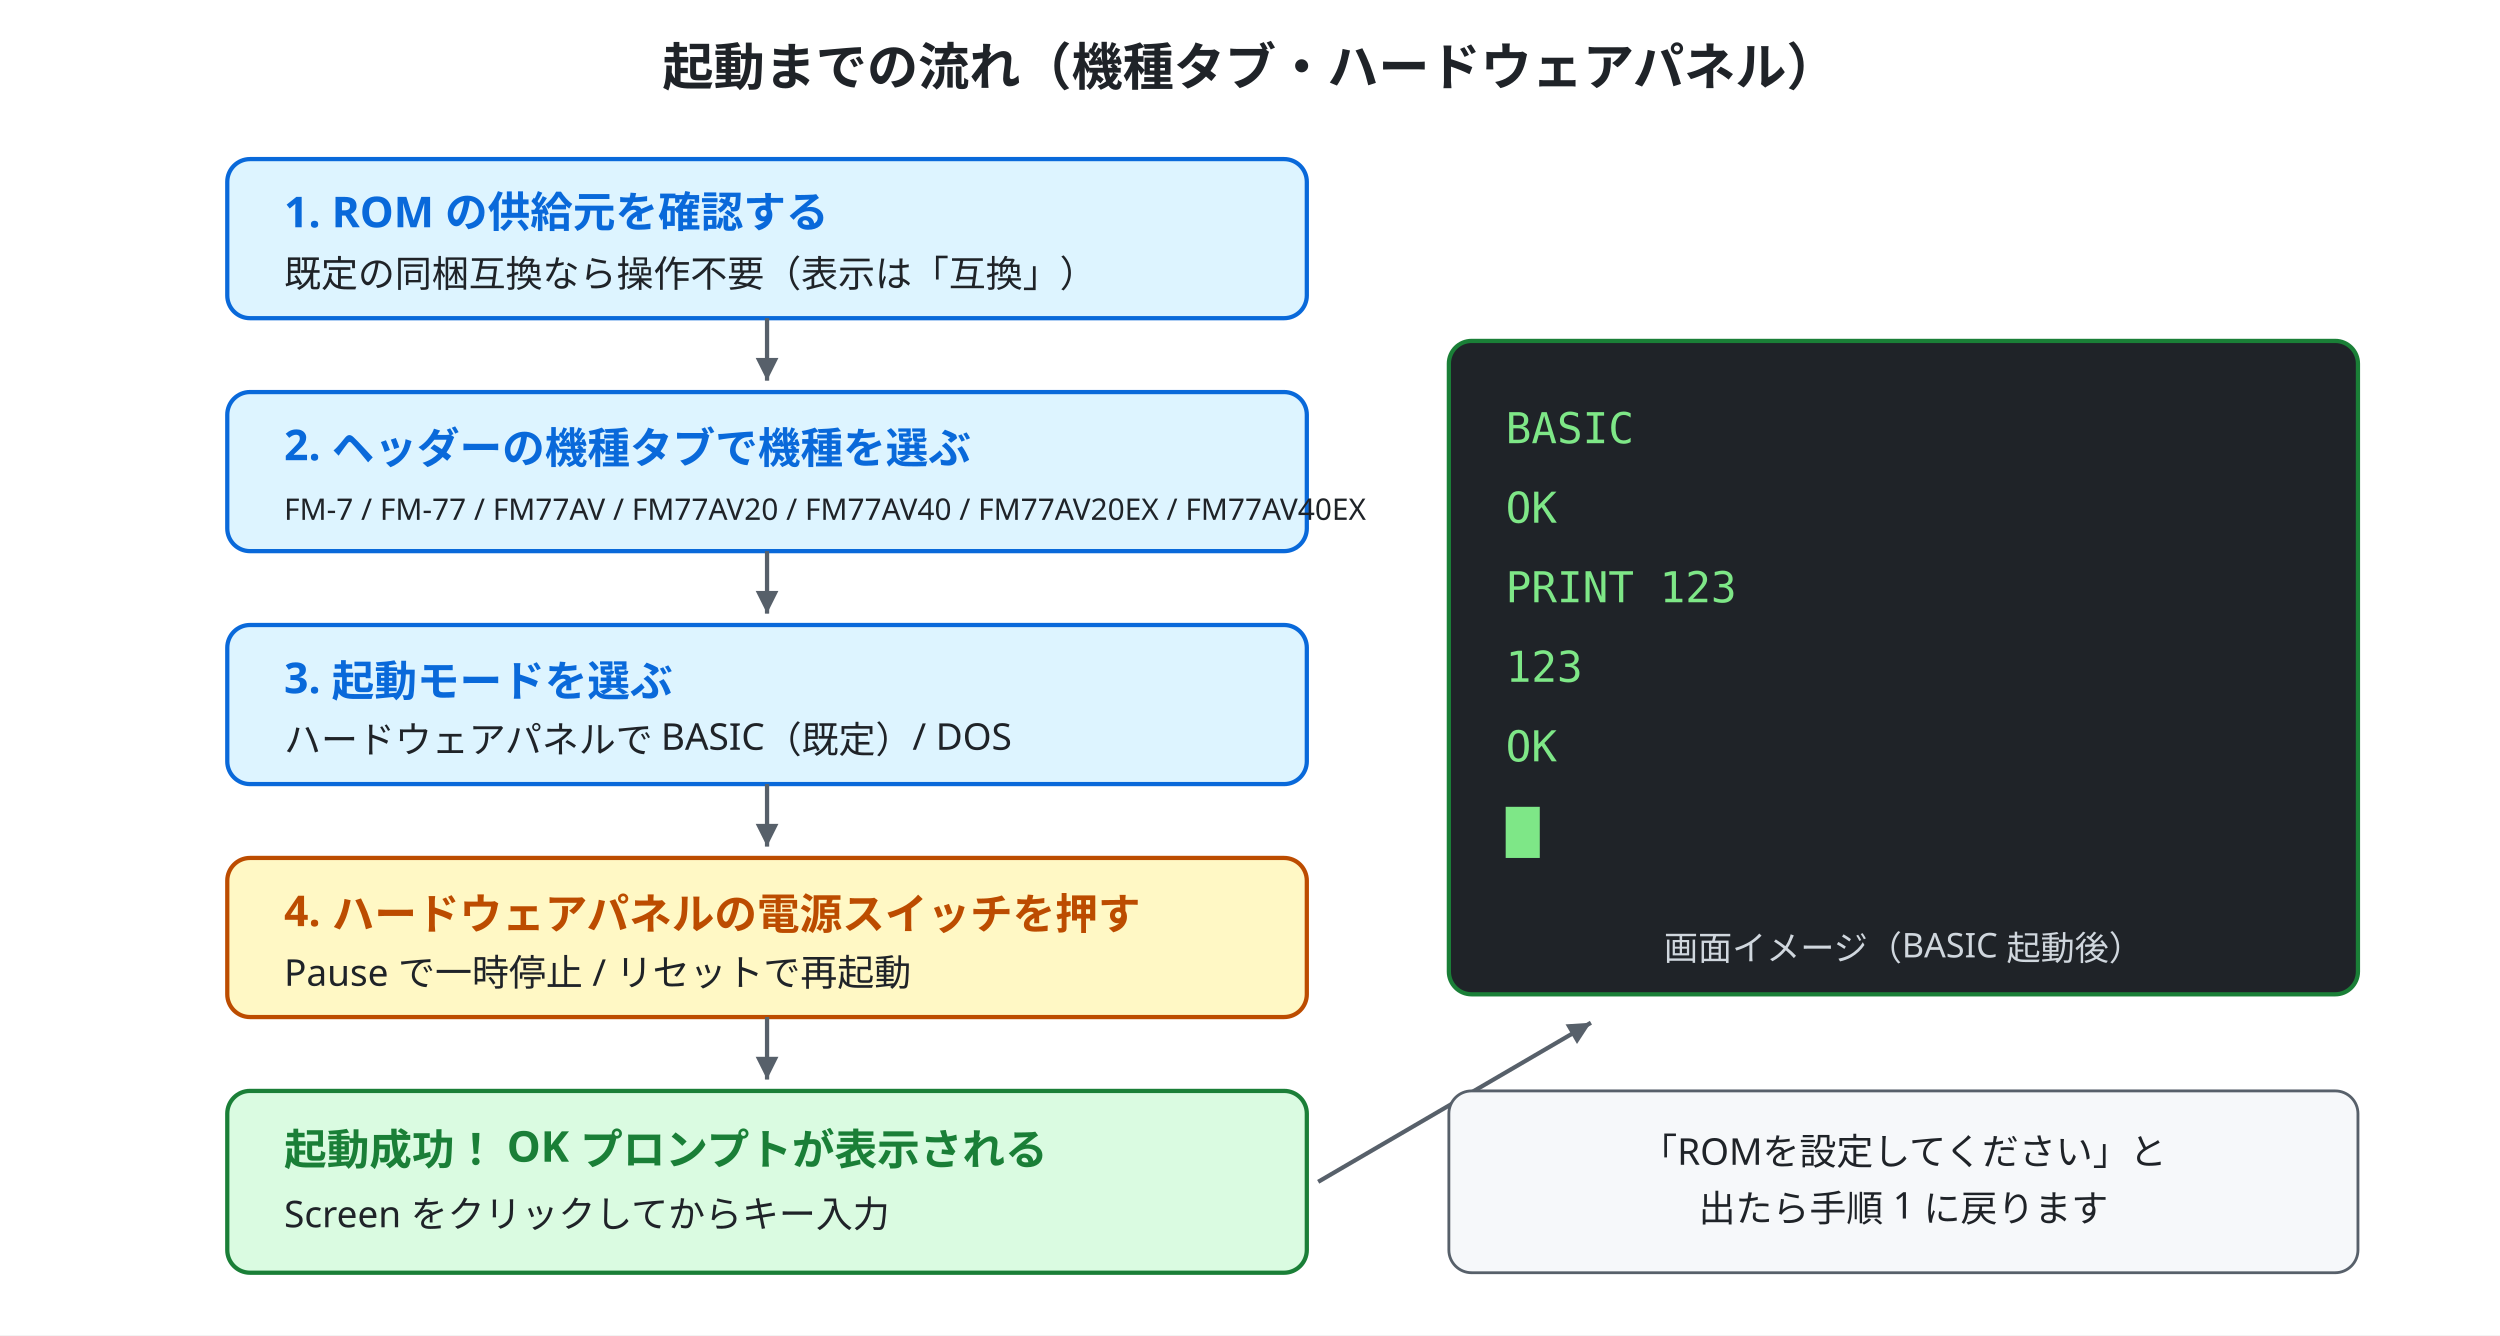
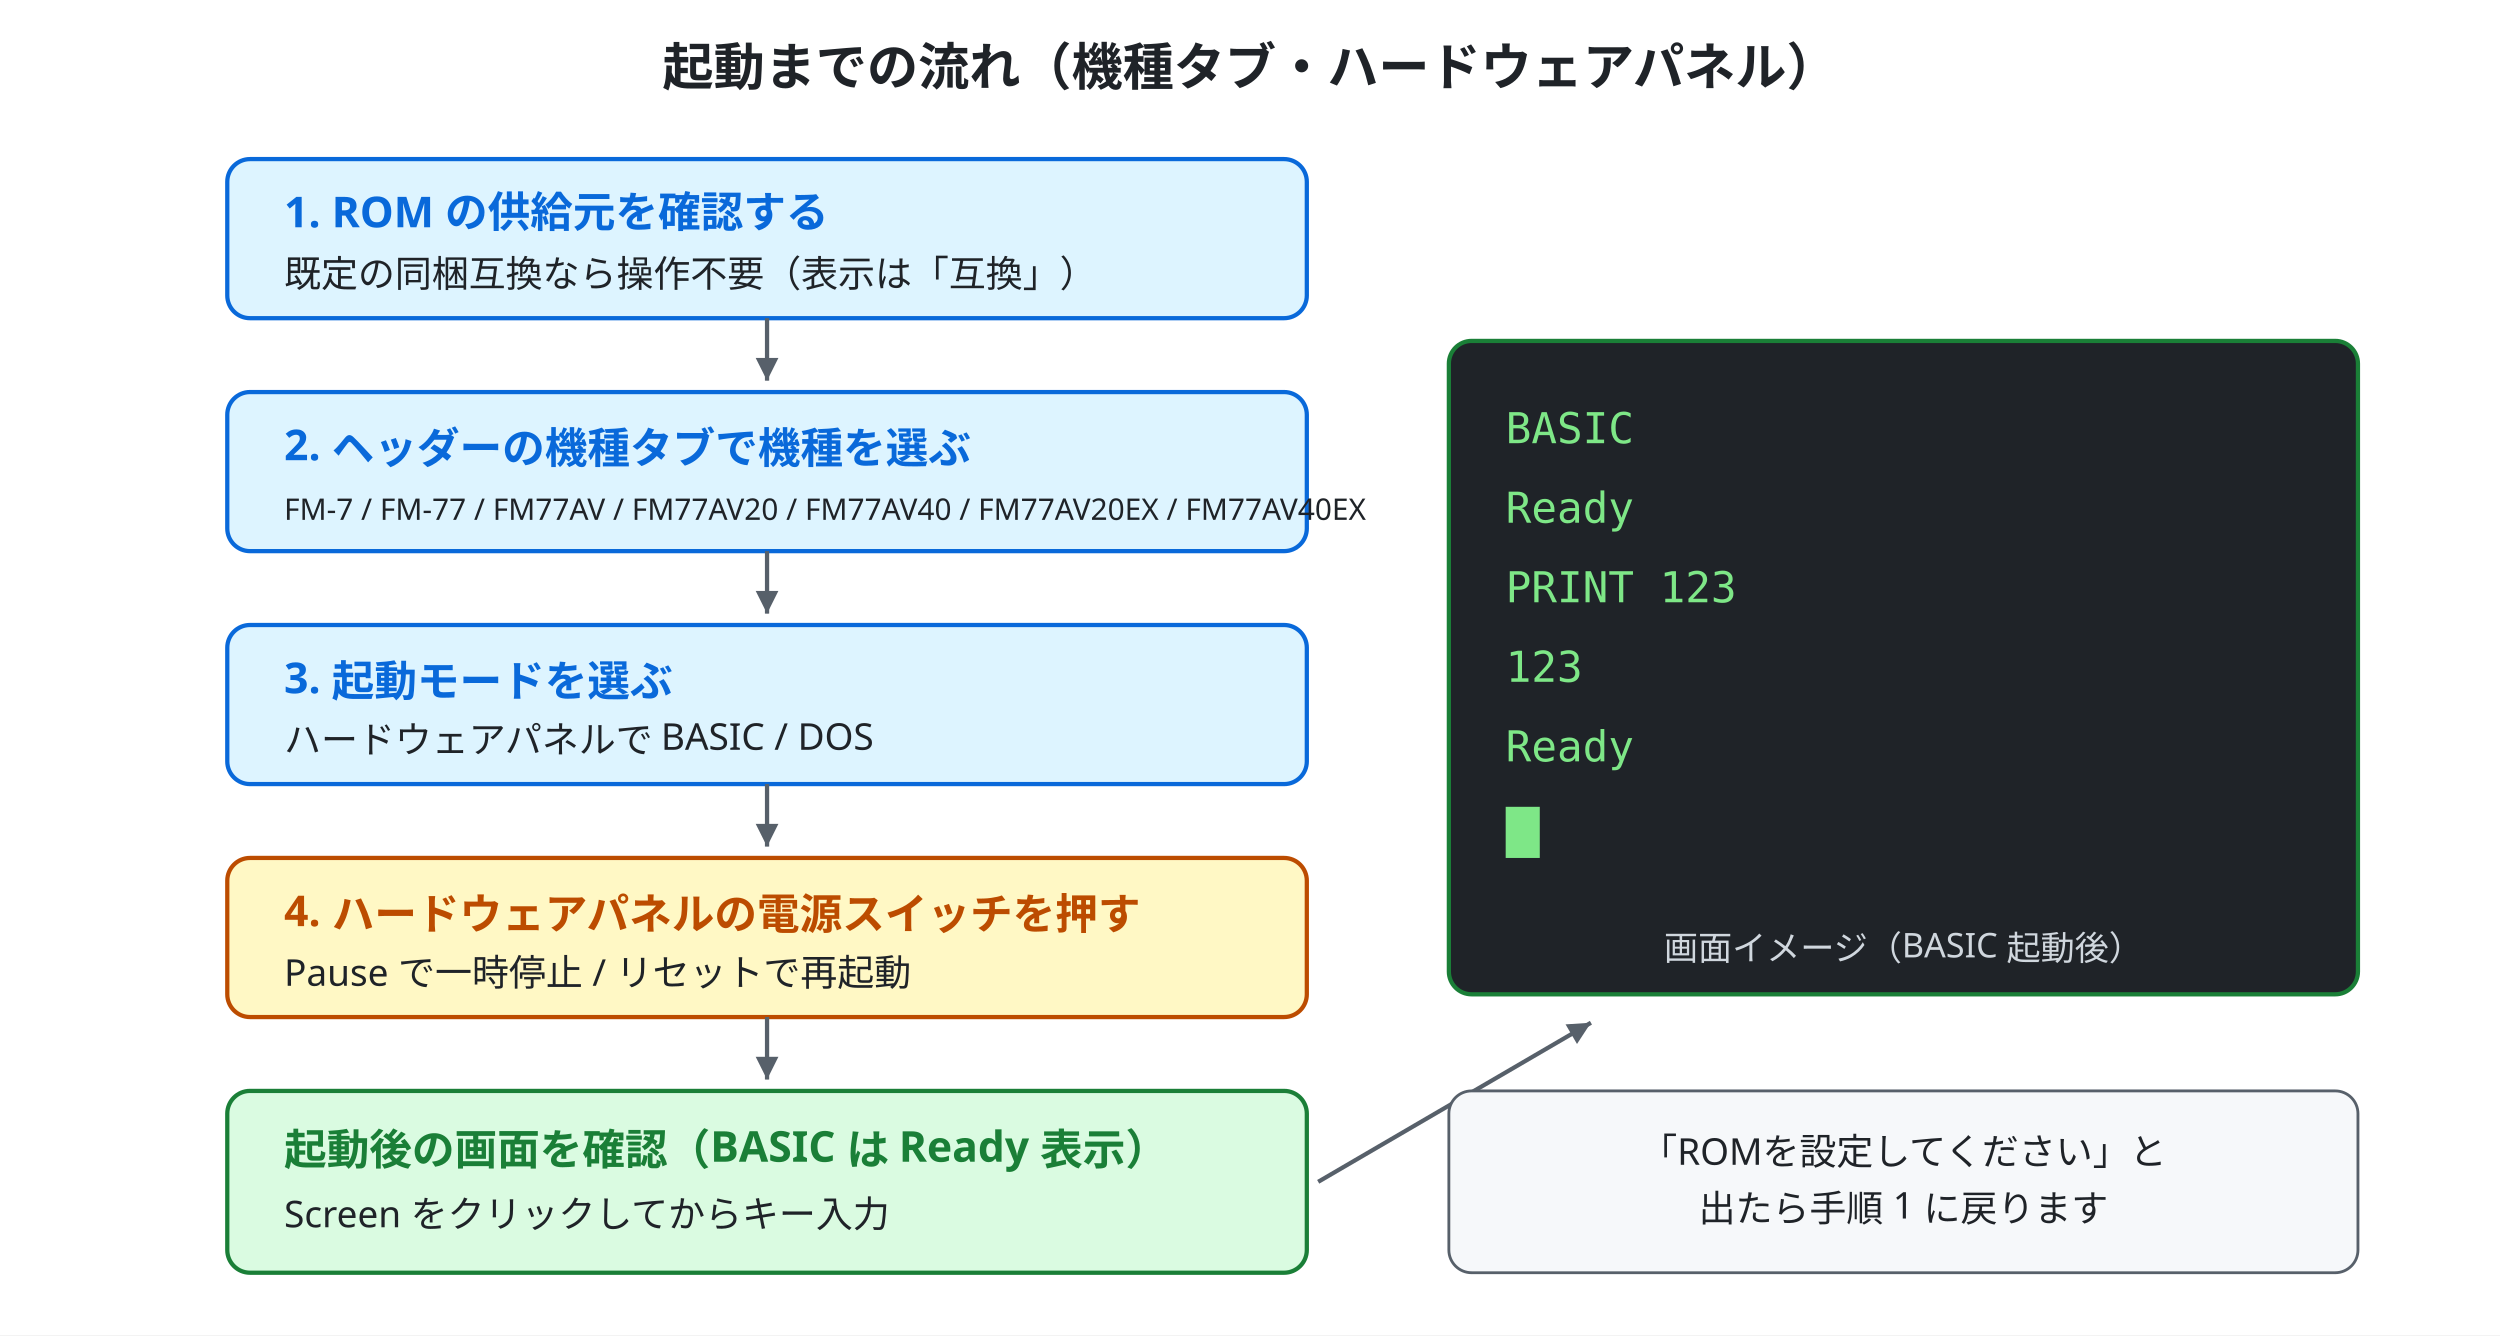
<svg xmlns="http://www.w3.org/2000/svg" viewBox="0 0 880 470" width="880" height="470">
  <defs>
    <marker id="ah" markerWidth="10" markerHeight="10" refX="8" refY="4" orient="auto" markerUnits="userSpaceOnUse">
      <path d="M0,0 L8,4 L0,8 z" fill="#57606a" />
    </marker>
  </defs>
  <rect x="0" y="0" width="880" height="470" fill="#ffffff" />
  <text x="440" y="30" font-family="sans-serif" font-size="18" font-weight="bold" fill="#1f2328" text-anchor="middle">起動までの流れ（機種タブ・ハードウェアパネル）</text>
  <rect x="80" y="56" width="380" height="56" rx="8" fill="#ddf4ff" stroke="#0969da" stroke-width="1.5" />
  <text x="100" y="80" font-family="sans-serif" font-size="15" font-weight="bold" fill="#0969da">1. ROM の供給元を確認する</text>
  <text x="100" y="101" font-family="sans-serif" font-size="13" fill="#1f2328">既定の同梱互換なら操作不要（表示は「互換」）</text>
  <line x1="270" y1="112" x2="270" y2="134" stroke="#57606a" stroke-width="1.5" marker-end="url(#ah)" />
  <rect x="80" y="138" width="380" height="56" rx="8" fill="#ddf4ff" stroke="#0969da" stroke-width="1.5" />
  <text x="100" y="162" font-family="sans-serif" font-size="15" font-weight="bold" fill="#0969da">2. ヘッダーの機種タブで機種を選ぶ</text>
  <text x="100" y="183" font-family="sans-serif" font-size="10.5" fill="#1f2328" textLength="348" lengthAdjust="spacingAndGlyphs">FM-7 / FM-77 / FM77AV / FM77AV20 / FM77AV40 / FM77AV20EX / FM77AV40EX</text>
  <line x1="270" y1="194" x2="270" y2="216" stroke="#57606a" stroke-width="1.5" marker-end="url(#ah)" />
  <rect x="80" y="220" width="380" height="56" rx="8" fill="#ddf4ff" stroke="#0969da" stroke-width="1.5" />
  <text x="100" y="244" font-family="sans-serif" font-size="15" font-weight="bold" fill="#0969da">3. 起動モードを選ぶ</text>
-   <text x="100" y="265" font-family="sans-serif" font-size="13" fill="#1f2328">ハードウェアパネルで BASIC（既定）/ DOS</text>
+   <text x="100" y="265" font-family="sans-serif" font-size="13" fill="#1f2328">ハードウェアパネルで BASIC / DOS</text>
  <line x1="270" y1="276" x2="270" y2="298" stroke="#57606a" stroke-width="1.5" marker-end="url(#ah)" />
  <rect x="80" y="302" width="380" height="56" rx="8" fill="#fff8c5" stroke="#bc4c00" stroke-width="1.5" />
  <text x="100" y="326" font-family="sans-serif" font-size="15" font-weight="bold" fill="#bc4c00">4. ハードウェアパネルの電源スイッチを押す</text>
  <text x="100" y="347" font-family="sans-serif" font-size="13" fill="#1f2328">Pause で一時停止 / リセットで再起動</text>
  <line x1="270" y1="358" x2="270" y2="380" stroke="#57606a" stroke-width="1.5" marker-end="url(#ah)" />
  <rect x="80" y="384" width="380" height="64" rx="8" fill="#dafbe1" stroke="#1a7f37" stroke-width="1.5" />
-   <text x="100" y="410" font-family="sans-serif" font-size="15" font-weight="bold" fill="#1a7f37">起動成功！ OK プロンプトが表示される</text>
+   <text x="100" y="410" font-family="sans-serif" font-size="15" font-weight="bold" fill="#1a7f37">起動後の画面を確認（BASIC は Ready 表示）</text>
  <text x="100" y="432" font-family="sans-serif" font-size="13" fill="#1f2328">Screen をクリックしてからキー入力</text>
  <rect x="510" y="120" width="320" height="230" rx="8" fill="#1f2328" stroke="#1a7f37" stroke-width="1.5" />
  <text x="530" y="156" font-family="monospace" font-size="15" fill="#7ee787">BASIC</text>
-   <text x="530" y="184" font-family="monospace" font-size="15" fill="#7ee787">OK</text>
+   <text x="530" y="184" font-family="monospace" font-size="15" fill="#7ee787">Ready</text>
  <text x="530" y="212" font-family="monospace" font-size="15" fill="#7ee787">PRINT 123</text>
  <text x="530" y="240" font-family="monospace" font-size="15" fill="#7ee787"> 123</text>
-   <text x="530" y="268" font-family="monospace" font-size="15" fill="#7ee787">OK</text>
+   <text x="530" y="268" font-family="monospace" font-size="15" fill="#7ee787">Ready</text>
  <rect x="530" y="284" width="12" height="18" fill="#7ee787" />
  <text x="670" y="338" font-family="sans-serif" font-size="12" fill="#d0d7de" text-anchor="middle">画面イメージ（BASIC 起動後）</text>
  <line x1="464" y1="416" x2="560" y2="360" stroke="#57606a" stroke-width="1.5" marker-end="url(#ah)" />
  <rect x="510" y="384" width="320" height="64" rx="8" fill="#f6f8fa" stroke="#57606a" />
  <text x="670" y="410" font-family="sans-serif" font-size="13" fill="#1f2328" text-anchor="middle">「ROMを設定してください」と</text>
  <text x="670" y="430" font-family="sans-serif" font-size="13" fill="#1f2328" text-anchor="middle">出たら手順 1 に戻ります</text>
</svg>
